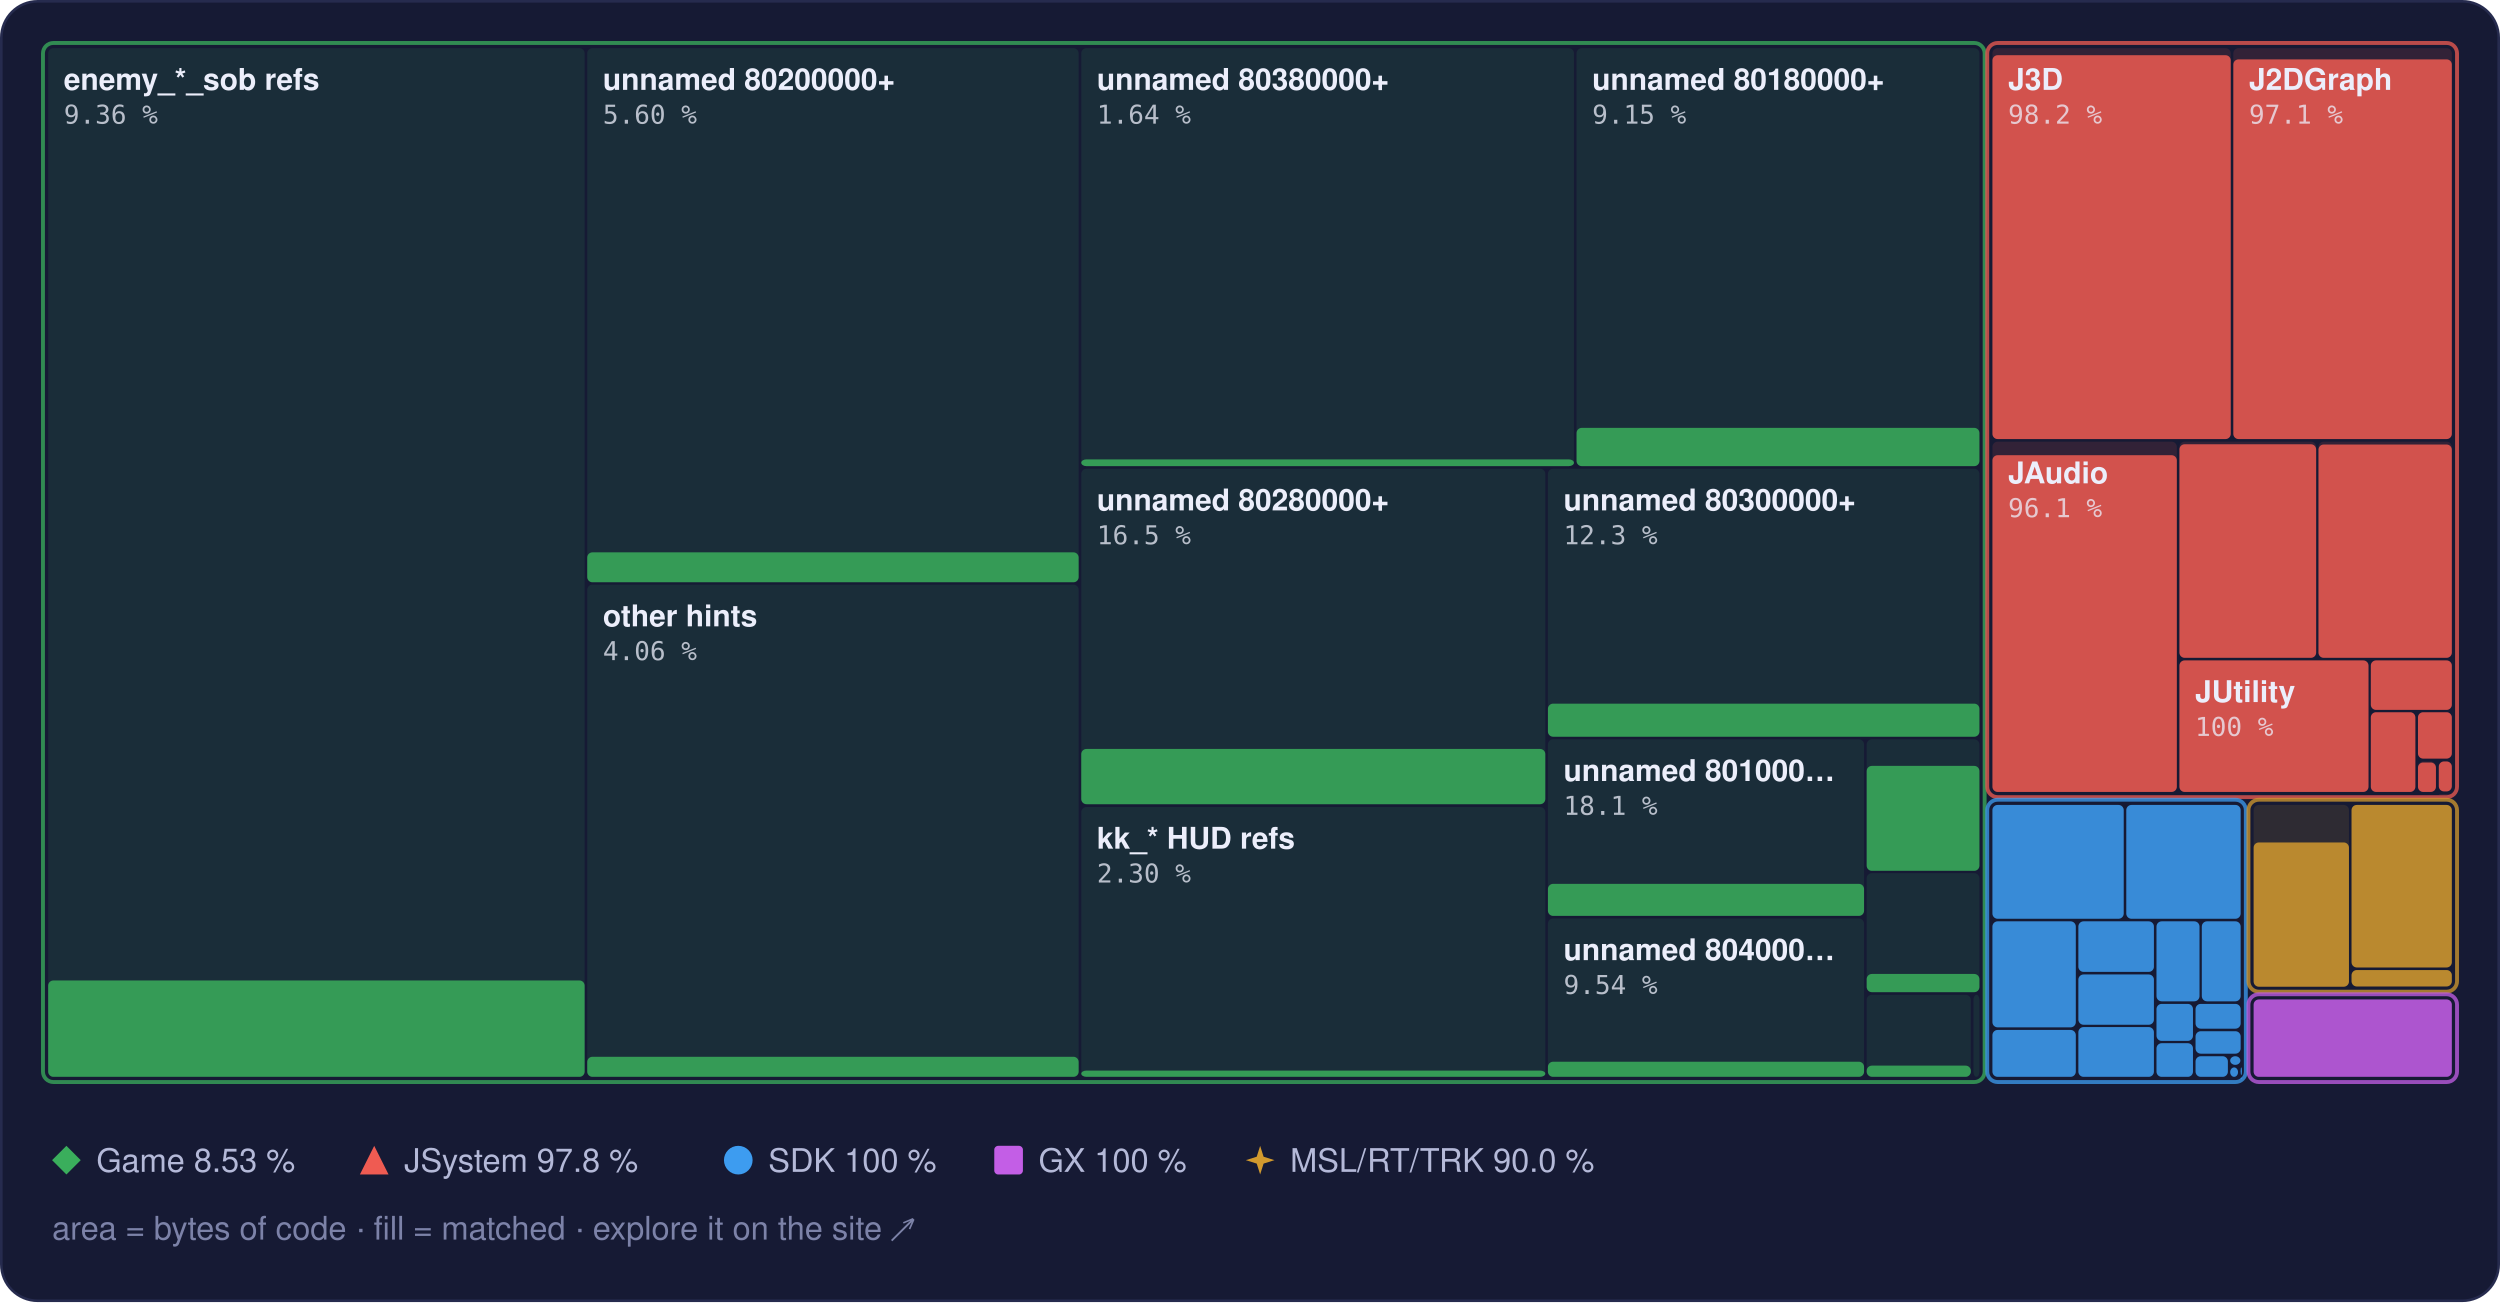
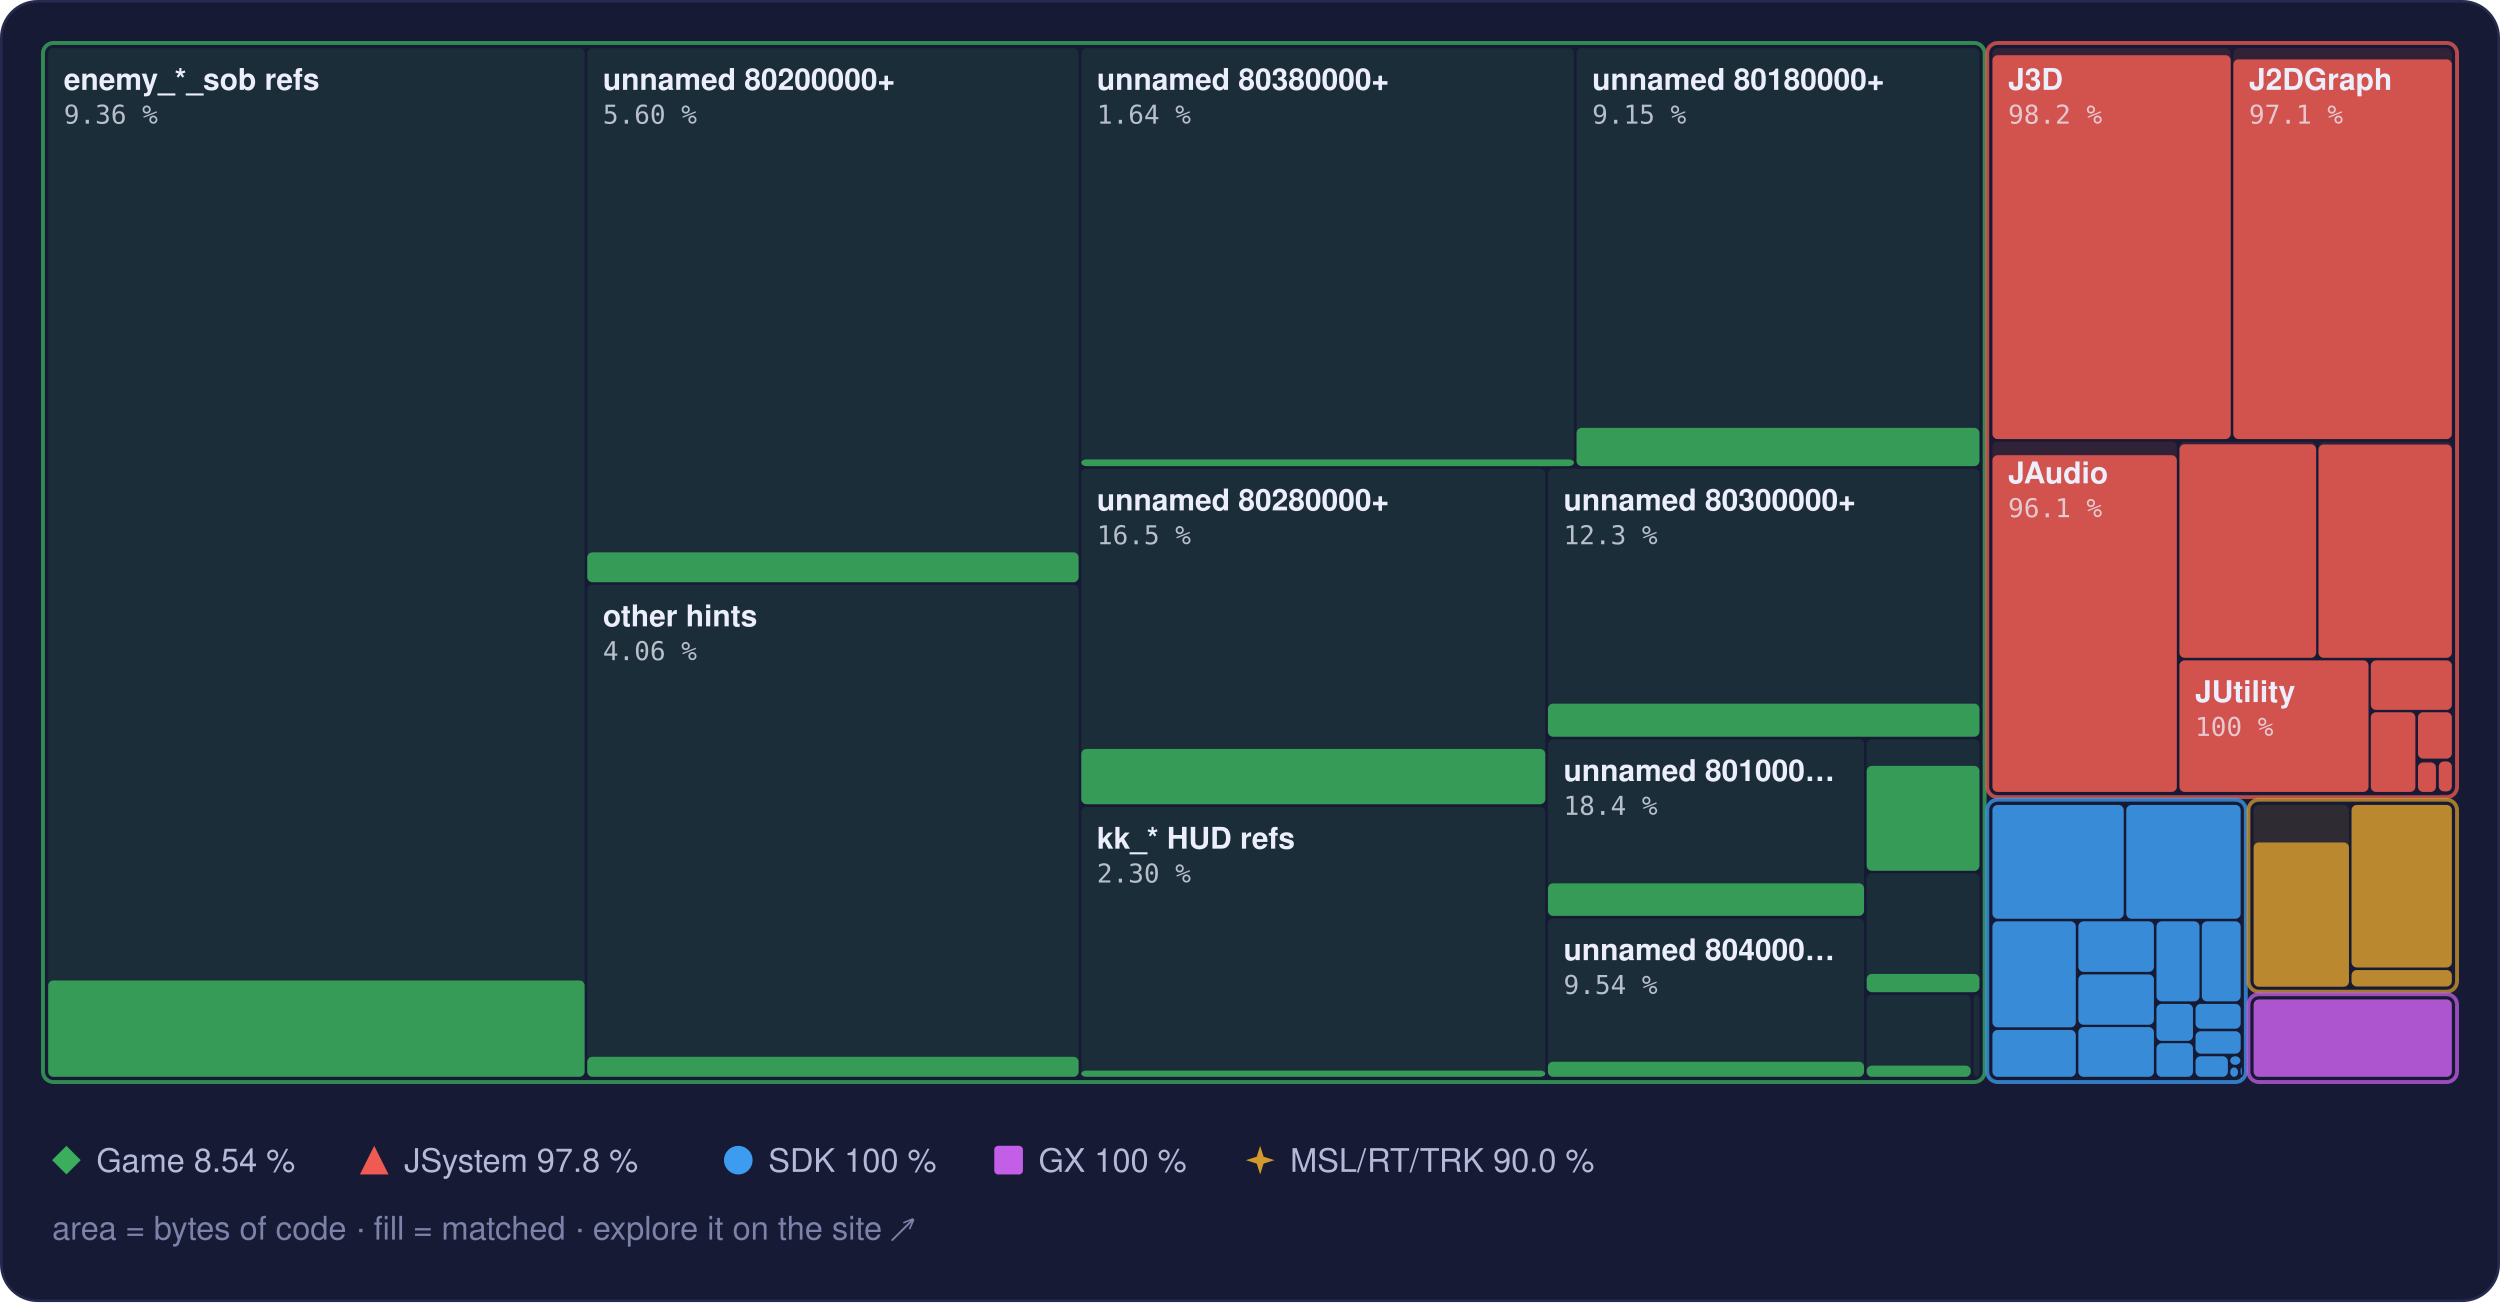
<svg xmlns="http://www.w3.org/2000/svg" width="960" height="500" viewBox="0 0 960 500" role="img" aria-label="Treemap of main.dol by library, area by bytes of code, filled to the matched share">
  <style>text { font-family: -apple-system, BlinkMacSystemFont, 'Segoe UI', Helvetica, Arial, sans-serif; } .mono { font-family: ui-monospace, SFMono-Regular, 'SF Mono', Menlo, Consolas, monospace; } .rise { transform-box: fill-box; transform-origin: 50% 100%; animation: rise 1.6s cubic-bezier(.2,.8,.2,1) .2s both; } @keyframes rise { from { transform: scaleY(0); } } @media (prefers-reduced-motion: reduce) { * { animation: none !important; } }</style>
  <rect x="0.5" y="0.5" width="959" height="499" rx="14" fill="#161a34" stroke="#262b4e" />
  <rect x="18.5" y="18.5" width="206.0" height="395.0" rx="2" fill="#3aae5c" fill-opacity="0.13" />
  <rect class="rise" x="18.5" y="376.5" width="206.0" height="37.0" rx="2" fill="#3aae5c" fill-opacity="0.85" />
  <rect x="225.5" y="18.5" width="188.7" height="205.0" rx="2" fill="#3aae5c" fill-opacity="0.13" />
  <rect class="rise" x="225.5" y="212.1" width="188.7" height="11.5" rx="2" fill="#3aae5c" fill-opacity="0.85" />
  <rect x="225.5" y="224.5" width="188.7" height="189.0" rx="2" fill="#3aae5c" fill-opacity="0.13" />
  <rect class="rise" x="225.5" y="405.8" width="188.7" height="7.7" rx="2" fill="#3aae5c" fill-opacity="0.85" />
  <rect x="415.2" y="18.5" width="189.2" height="160.5" rx="2" fill="#3aae5c" fill-opacity="0.13" />
  <rect class="rise" x="415.2" y="176.4" width="189.2" height="2.6" rx="2" fill="#3aae5c" fill-opacity="0.85" />
  <rect x="605.4" y="18.5" width="154.7" height="160.5" rx="2" fill="#3aae5c" fill-opacity="0.13" />
  <rect class="rise" x="605.4" y="164.3" width="154.7" height="14.7" rx="2" fill="#3aae5c" fill-opacity="0.85" />
  <rect x="415.2" y="180.0" width="178.2" height="128.9" rx="2" fill="#3aae5c" fill-opacity="0.13" />
  <rect class="rise" x="415.2" y="287.6" width="178.2" height="21.2" rx="2" fill="#3aae5c" fill-opacity="0.85" />
  <rect x="415.2" y="309.9" width="178.2" height="103.6" rx="2" fill="#3aae5c" fill-opacity="0.13" />
  <rect class="rise" x="415.2" y="411.1" width="178.2" height="2.4" rx="2" fill="#3aae5c" fill-opacity="0.85" />
  <rect x="594.4" y="180.0" width="165.7" height="102.9" rx="2" fill="#3aae5c" fill-opacity="0.13" />
  <rect class="rise" x="594.4" y="270.2" width="165.7" height="12.7" rx="2" fill="#3aae5c" fill-opacity="0.85" />
  <rect x="594.4" y="283.9" width="121.4" height="67.8" rx="2" fill="#3aae5c" fill-opacity="0.13" />
-   <rect class="rise" x="594.4" y="339.4" width="121.4" height="12.3" rx="2" fill="#3aae5c" fill-opacity="0.85" />
+   <rect class="rise" x="594.4" y="339.2" width="121.4" height="12.5" rx="2" fill="#3aae5c" fill-opacity="0.85" />
  <rect x="594.4" y="352.7" width="121.4" height="60.8" rx="2" fill="#3aae5c" fill-opacity="0.13" />
  <rect class="rise" x="594.4" y="407.7" width="121.4" height="5.8" rx="2" fill="#3aae5c" fill-opacity="0.85" />
  <rect x="716.8" y="283.9" width="43.3" height="50.4" rx="2" fill="#3aae5c" fill-opacity="0.13" />
  <rect class="rise" x="716.8" y="294.1" width="43.3" height="40.3" rx="2" fill="#3aae5c" fill-opacity="0.85" />
  <rect x="716.8" y="335.3" width="43.3" height="45.6" rx="2" fill="#3aae5c" fill-opacity="0.13" />
  <rect class="rise" x="716.8" y="374.0" width="43.3" height="7.0" rx="2" fill="#3aae5c" fill-opacity="0.85" />
  <rect x="716.8" y="382.0" width="40.0" height="31.5" rx="2" fill="#3aae5c" fill-opacity="0.13" />
  <rect class="rise" x="716.8" y="409.2" width="40.0" height="4.3" rx="2" fill="#3aae5c" fill-opacity="0.85" />
  <rect x="757.8" y="382.0" width="2.3" height="31.5" rx="2" fill="#3aae5c" fill-opacity="0.13" />
  <rect x="16.5" y="16.5" width="745.6" height="399.0" rx="4" fill="none" stroke="#3aae5c" stroke-opacity="0.75" stroke-width="1.5" />
  <rect x="765.1" y="18.5" width="91.5" height="150.1" rx="2" fill="#ef5b52" fill-opacity="0.13" />
  <rect class="rise" x="765.1" y="21.2" width="91.5" height="147.4" rx="2" fill="#ef5b52" fill-opacity="0.85" />
  <rect x="857.6" y="18.5" width="83.9" height="150.1" rx="2" fill="#ef5b52" fill-opacity="0.13" />
  <rect class="rise" x="857.6" y="22.8" width="83.9" height="145.8" rx="2" fill="#ef5b52" fill-opacity="0.85" />
  <rect x="765.1" y="169.6" width="70.8" height="134.5" rx="2" fill="#ef5b52" fill-opacity="0.13" />
  <rect class="rise" x="765.1" y="174.8" width="70.8" height="129.3" rx="2" fill="#ef5b52" fill-opacity="0.85" />
  <rect x="836.9" y="169.6" width="52.5" height="83.0" rx="2" fill="#ef5b52" fill-opacity="0.13" />
  <rect class="rise" x="836.9" y="170.6" width="52.5" height="82.0" rx="2" fill="#ef5b52" fill-opacity="0.85" />
  <rect x="890.3" y="169.6" width="51.2" height="83.0" rx="2" fill="#ef5b52" fill-opacity="0.13" />
  <rect class="rise" x="890.3" y="170.7" width="51.2" height="81.9" rx="2" fill="#ef5b52" fill-opacity="0.85" />
  <rect x="836.9" y="253.6" width="72.6" height="50.5" rx="2" fill="#ef5b52" fill-opacity="0.13" />
  <rect class="rise" x="836.9" y="253.6" width="72.6" height="50.5" rx="2" fill="#ef5b52" fill-opacity="0.85" />
  <rect x="910.4" y="253.6" width="31.1" height="19.0" rx="2" fill="#ef5b52" fill-opacity="0.13" />
  <rect class="rise" x="910.4" y="253.6" width="31.1" height="19.0" rx="2" fill="#ef5b52" fill-opacity="0.85" />
  <rect x="910.4" y="273.5" width="17.1" height="30.6" rx="2" fill="#ef5b52" fill-opacity="0.13" />
  <rect class="rise" x="910.4" y="273.5" width="17.1" height="30.6" rx="2" fill="#ef5b52" fill-opacity="0.85" />
  <rect x="928.5" y="273.5" width="13.0" height="17.8" rx="2" fill="#ef5b52" fill-opacity="0.13" />
  <rect class="rise" x="928.5" y="273.5" width="13.0" height="17.8" rx="2" fill="#ef5b52" fill-opacity="0.85" />
  <rect x="928.5" y="292.4" width="6.9" height="11.7" rx="2" fill="#ef5b52" fill-opacity="0.13" />
  <rect class="rise" x="928.5" y="292.8" width="6.9" height="11.3" rx="2" fill="#ef5b52" fill-opacity="0.85" />
  <rect x="936.5" y="292.4" width="5.0" height="11.5" rx="2" fill="#ef5b52" fill-opacity="0.13" />
  <rect class="rise" x="936.5" y="292.4" width="5.0" height="11.5" rx="2" fill="#ef5b52" fill-opacity="0.85" />
  <rect x="936.5" y="304.9" width="5.0" height="0.5" rx="2" fill="#ef5b52" fill-opacity="0.13" />
  <rect x="763.1" y="16.5" width="180.4" height="289.6" rx="4" fill="none" stroke="#ef5b52" stroke-opacity="0.75" stroke-width="1.5" />
  <rect x="765.1" y="309.1" width="50.4" height="43.7" rx="2" fill="#3d9cf0" fill-opacity="0.13" />
  <rect class="rise" x="765.1" y="309.1" width="50.4" height="43.7" rx="2" fill="#3d9cf0" fill-opacity="0.85" />
  <rect x="816.5" y="309.1" width="43.9" height="43.7" rx="2" fill="#3d9cf0" fill-opacity="0.13" />
  <rect class="rise" x="816.5" y="309.1" width="43.9" height="43.7" rx="2" fill="#3d9cf0" fill-opacity="0.85" />
  <rect x="765.1" y="353.8" width="32.0" height="40.7" rx="2" fill="#3d9cf0" fill-opacity="0.13" />
  <rect class="rise" x="765.1" y="353.8" width="32.0" height="40.7" rx="2" fill="#3d9cf0" fill-opacity="0.85" />
  <rect x="765.1" y="395.5" width="32.0" height="18.0" rx="2" fill="#3d9cf0" fill-opacity="0.13" />
  <rect class="rise" x="765.1" y="395.5" width="32.0" height="18.0" rx="2" fill="#3d9cf0" fill-opacity="0.85" />
  <rect x="798.1" y="353.8" width="29.0" height="19.4" rx="2" fill="#3d9cf0" fill-opacity="0.13" />
  <rect class="rise" x="798.1" y="353.8" width="29.0" height="19.4" rx="2" fill="#3d9cf0" fill-opacity="0.85" />
  <rect x="798.1" y="374.2" width="29.0" height="19.3" rx="2" fill="#3d9cf0" fill-opacity="0.13" />
  <rect class="rise" x="798.1" y="374.2" width="29.0" height="19.3" rx="2" fill="#3d9cf0" fill-opacity="0.85" />
  <rect x="798.1" y="394.4" width="29.0" height="19.1" rx="2" fill="#3d9cf0" fill-opacity="0.13" />
  <rect class="rise" x="798.1" y="394.4" width="29.0" height="19.1" rx="2" fill="#3d9cf0" fill-opacity="0.85" />
  <rect x="828.1" y="353.8" width="16.5" height="30.7" rx="2" fill="#3d9cf0" fill-opacity="0.13" />
  <rect class="rise" x="828.1" y="353.8" width="16.5" height="30.7" rx="2" fill="#3d9cf0" fill-opacity="0.85" />
  <rect x="845.5" y="353.8" width="14.9" height="30.7" rx="2" fill="#3d9cf0" fill-opacity="0.13" />
  <rect class="rise" x="845.5" y="353.8" width="14.9" height="30.7" rx="2" fill="#3d9cf0" fill-opacity="0.85" />
  <rect x="828.1" y="385.5" width="14.0" height="14.2" rx="2" fill="#3d9cf0" fill-opacity="0.13" />
  <rect class="rise" x="828.1" y="385.5" width="14.0" height="14.2" rx="2" fill="#3d9cf0" fill-opacity="0.85" />
  <rect x="828.1" y="400.6" width="14.0" height="12.9" rx="2" fill="#3d9cf0" fill-opacity="0.13" />
  <rect class="rise" x="828.1" y="400.6" width="14.0" height="12.9" rx="2" fill="#3d9cf0" fill-opacity="0.85" />
  <rect x="843.1" y="385.5" width="17.3" height="9.5" rx="2" fill="#3d9cf0" fill-opacity="0.13" />
  <rect class="rise" x="843.1" y="385.5" width="17.3" height="9.5" rx="2" fill="#3d9cf0" fill-opacity="0.85" />
  <rect x="843.1" y="396.0" width="17.3" height="8.6" rx="2" fill="#3d9cf0" fill-opacity="0.13" />
  <rect class="rise" x="843.1" y="396.0" width="17.3" height="8.6" rx="2" fill="#3d9cf0" fill-opacity="0.85" />
  <rect x="843.1" y="405.6" width="12.4" height="7.9" rx="2" fill="#3d9cf0" fill-opacity="0.13" />
  <rect class="rise" x="843.1" y="405.6" width="12.4" height="7.9" rx="2" fill="#3d9cf0" fill-opacity="0.85" />
  <rect x="856.4" y="405.6" width="3.9" height="3.3" rx="2" fill="#3d9cf0" fill-opacity="0.13" />
  <rect class="rise" x="856.4" y="405.6" width="3.9" height="3.3" rx="2" fill="#3d9cf0" fill-opacity="0.85" />
  <rect x="856.4" y="409.9" width="3.0" height="3.6" rx="2" fill="#3d9cf0" fill-opacity="0.13" />
  <rect class="rise" x="856.4" y="409.9" width="3.0" height="3.6" rx="2" fill="#3d9cf0" fill-opacity="0.85" />
  <rect x="860.4" y="409.9" width="0.5" height="2.9" rx="2" fill="#3d9cf0" fill-opacity="0.13" />
  <rect class="rise" x="860.4" y="409.9" width="0.5" height="2.9" rx="2" fill="#3d9cf0" fill-opacity="0.85" />
  <rect x="860.4" y="413.8" width="0.5" height="0.5" rx="2" fill="#3d9cf0" fill-opacity="0.13" />
  <rect class="rise" x="860.4" y="413.8" width="0.5" height="0.5" rx="2" fill="#3d9cf0" fill-opacity="0.85" />
  <rect x="763.1" y="307.1" width="99.3" height="108.4" rx="4" fill="none" stroke="#3d9cf0" stroke-opacity="0.75" stroke-width="1.5" />
  <rect x="865.4" y="309.1" width="36.6" height="69.7" rx="2" fill="#d29a2e" fill-opacity="0.13" />
  <rect class="rise" x="865.4" y="323.5" width="36.6" height="55.4" rx="2" fill="#d29a2e" fill-opacity="0.85" />
  <rect x="903.0" y="309.1" width="38.5" height="62.4" rx="2" fill="#d29a2e" fill-opacity="0.13" />
  <rect class="rise" x="903.0" y="309.1" width="38.5" height="62.4" rx="2" fill="#d29a2e" fill-opacity="0.85" />
  <rect x="903.0" y="372.5" width="38.5" height="6.3" rx="2" fill="#d29a2e" fill-opacity="0.13" />
  <rect class="rise" x="903.0" y="372.5" width="38.5" height="6.3" rx="2" fill="#d29a2e" fill-opacity="0.85" />
  <rect x="863.4" y="307.1" width="80.1" height="73.7" rx="4" fill="none" stroke="#d29a2e" stroke-opacity="0.75" stroke-width="1.5" />
  <rect x="865.4" y="383.8" width="76.1" height="29.7" rx="2" fill="#c35ee6" fill-opacity="0.13" />
  <rect class="rise" x="865.4" y="383.8" width="76.1" height="29.7" rx="2" fill="#c35ee6" fill-opacity="0.85" />
  <rect x="863.4" y="381.8" width="80.1" height="33.7" rx="4" fill="none" stroke="#c35ee6" stroke-opacity="0.75" stroke-width="1.5" />
  <text x="24.5" y="34.5" font-size="11.5" font-weight="600" fill="#eceefb">enemy_*_sob refs</text>
  <text x="24.5" y="47.5" class="mono" font-size="10" fill="#eceefb" fill-opacity="0.75">9.36 %</text>
  <text x="231.5" y="34.5" font-size="11.5" font-weight="600" fill="#eceefb">unnamed 80200000+</text>
  <text x="231.5" y="47.5" class="mono" font-size="10" fill="#eceefb" fill-opacity="0.75">5.60 %</text>
  <text x="231.5" y="240.5" font-size="11.5" font-weight="600" fill="#eceefb">other hints</text>
  <text x="231.5" y="253.5" class="mono" font-size="10" fill="#eceefb" fill-opacity="0.75">4.06 %</text>
  <text x="421.2" y="34.5" font-size="11.5" font-weight="600" fill="#eceefb">unnamed 80380000+</text>
  <text x="421.2" y="47.5" class="mono" font-size="10" fill="#eceefb" fill-opacity="0.75">1.64 %</text>
  <text x="611.4" y="34.5" font-size="11.5" font-weight="600" fill="#eceefb">unnamed 80180000+</text>
  <text x="611.4" y="47.5" class="mono" font-size="10" fill="#eceefb" fill-opacity="0.75">9.15 %</text>
  <text x="421.2" y="196.0" font-size="11.5" font-weight="600" fill="#eceefb">unnamed 80280000+</text>
  <text x="421.2" y="209.0" class="mono" font-size="10" fill="#eceefb" fill-opacity="0.75">16.5 %</text>
  <text x="421.2" y="325.9" font-size="11.5" font-weight="600" fill="#eceefb">kk_* HUD refs</text>
  <text x="421.2" y="338.9" class="mono" font-size="10" fill="#eceefb" fill-opacity="0.75">2.30 %</text>
  <text x="600.4" y="196.0" font-size="11.5" font-weight="600" fill="#eceefb">unnamed 80300000+</text>
  <text x="600.4" y="209.0" class="mono" font-size="10" fill="#eceefb" fill-opacity="0.75">12.3 %</text>
  <text x="600.4" y="299.9" font-size="11.5" font-weight="600" fill="#eceefb">unnamed 801000…</text>
-   <text x="600.4" y="312.9" class="mono" font-size="10" fill="#eceefb" fill-opacity="0.75">18.1 %</text>
+   <text x="600.4" y="312.9" class="mono" font-size="10" fill="#eceefb" fill-opacity="0.75">18.4 %</text>
  <text x="600.4" y="368.7" font-size="11.5" font-weight="600" fill="#eceefb">unnamed 804000…</text>
  <text x="600.4" y="381.7" class="mono" font-size="10" fill="#eceefb" fill-opacity="0.75">9.54 %</text>
  <text x="771.1" y="34.5" font-size="11.5" font-weight="600" fill="#eceefb">J3D</text>
  <text x="771.1" y="47.5" class="mono" font-size="10" fill="#eceefb" fill-opacity="0.75">98.2 %</text>
  <text x="863.6" y="34.5" font-size="11.5" font-weight="600" fill="#eceefb">J2DGraph</text>
  <text x="863.6" y="47.5" class="mono" font-size="10" fill="#eceefb" fill-opacity="0.75">97.1 %</text>
  <text x="771.1" y="185.6" font-size="11.5" font-weight="600" fill="#eceefb">JAudio</text>
  <text x="771.1" y="198.6" class="mono" font-size="10" fill="#eceefb" fill-opacity="0.75">96.1 %</text>
  <text x="842.9" y="269.6" font-size="11.5" font-weight="600" fill="#eceefb">JUtility</text>
  <text x="842.9" y="282.6" class="mono" font-size="10" fill="#eceefb" fill-opacity="0.75">100 %</text>
  <g fill="#3aae5c">
    <path d="M25.5 440L31 445.5L25.5 451L20 445.5Z" />
  </g>
-   <text x="37" y="450" font-size="12.5" fill="#b4b9d8">Game 8.53 %</text>
+   <text x="37" y="450" font-size="12.5" fill="#b4b9d8">Game 8.54 %</text>
  <g fill="#ef5b52">
    <path d="M143.7 440L149.2 451L138.2 451Z" />
  </g>
  <text x="155.2" y="450" font-size="12.5" fill="#b4b9d8">JSystem 97.8 %</text>
  <g fill="#3d9cf0">
    <circle cx="283.5" cy="445.5" r="5.5" />
  </g>
  <text x="295.0" y="450" font-size="12.5" fill="#b4b9d8">SDK 100 %</text>
  <g fill="#c35ee6">
    <rect x="381.8" y="440" width="11" height="11" rx="1.5" />
  </g>
  <text x="398.8" y="450" font-size="12.5" fill="#b4b9d8">GX 100 %</text>
  <g fill="#d29a2e">
    <path d="M483.9 440L485.22 444.18L489.4 445.5L485.22 446.82L483.9 451L482.58 446.82L478.4 445.5L482.58 444.18Z" />
  </g>
  <text x="495.4" y="450" font-size="12.5" fill="#b4b9d8">MSL/RT/TRK 90.0 %</text>
  <text x="20" y="476" font-size="12.5" fill="#7c82a8">area = bytes of code · fill = matched · explore it on the site ↗</text>
</svg>
